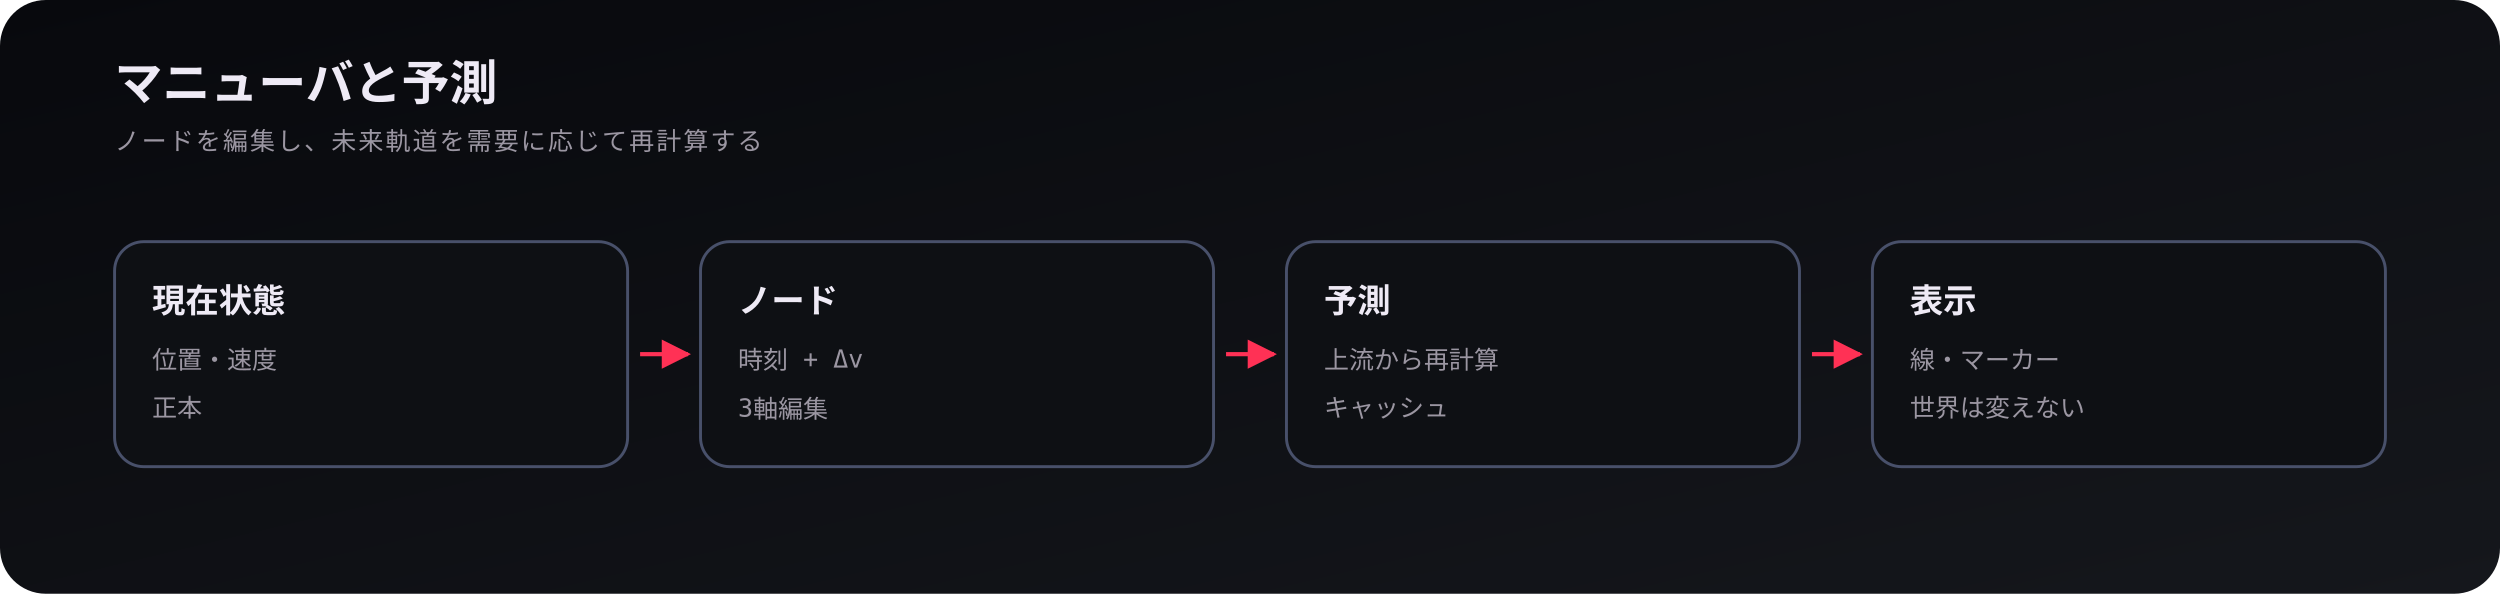
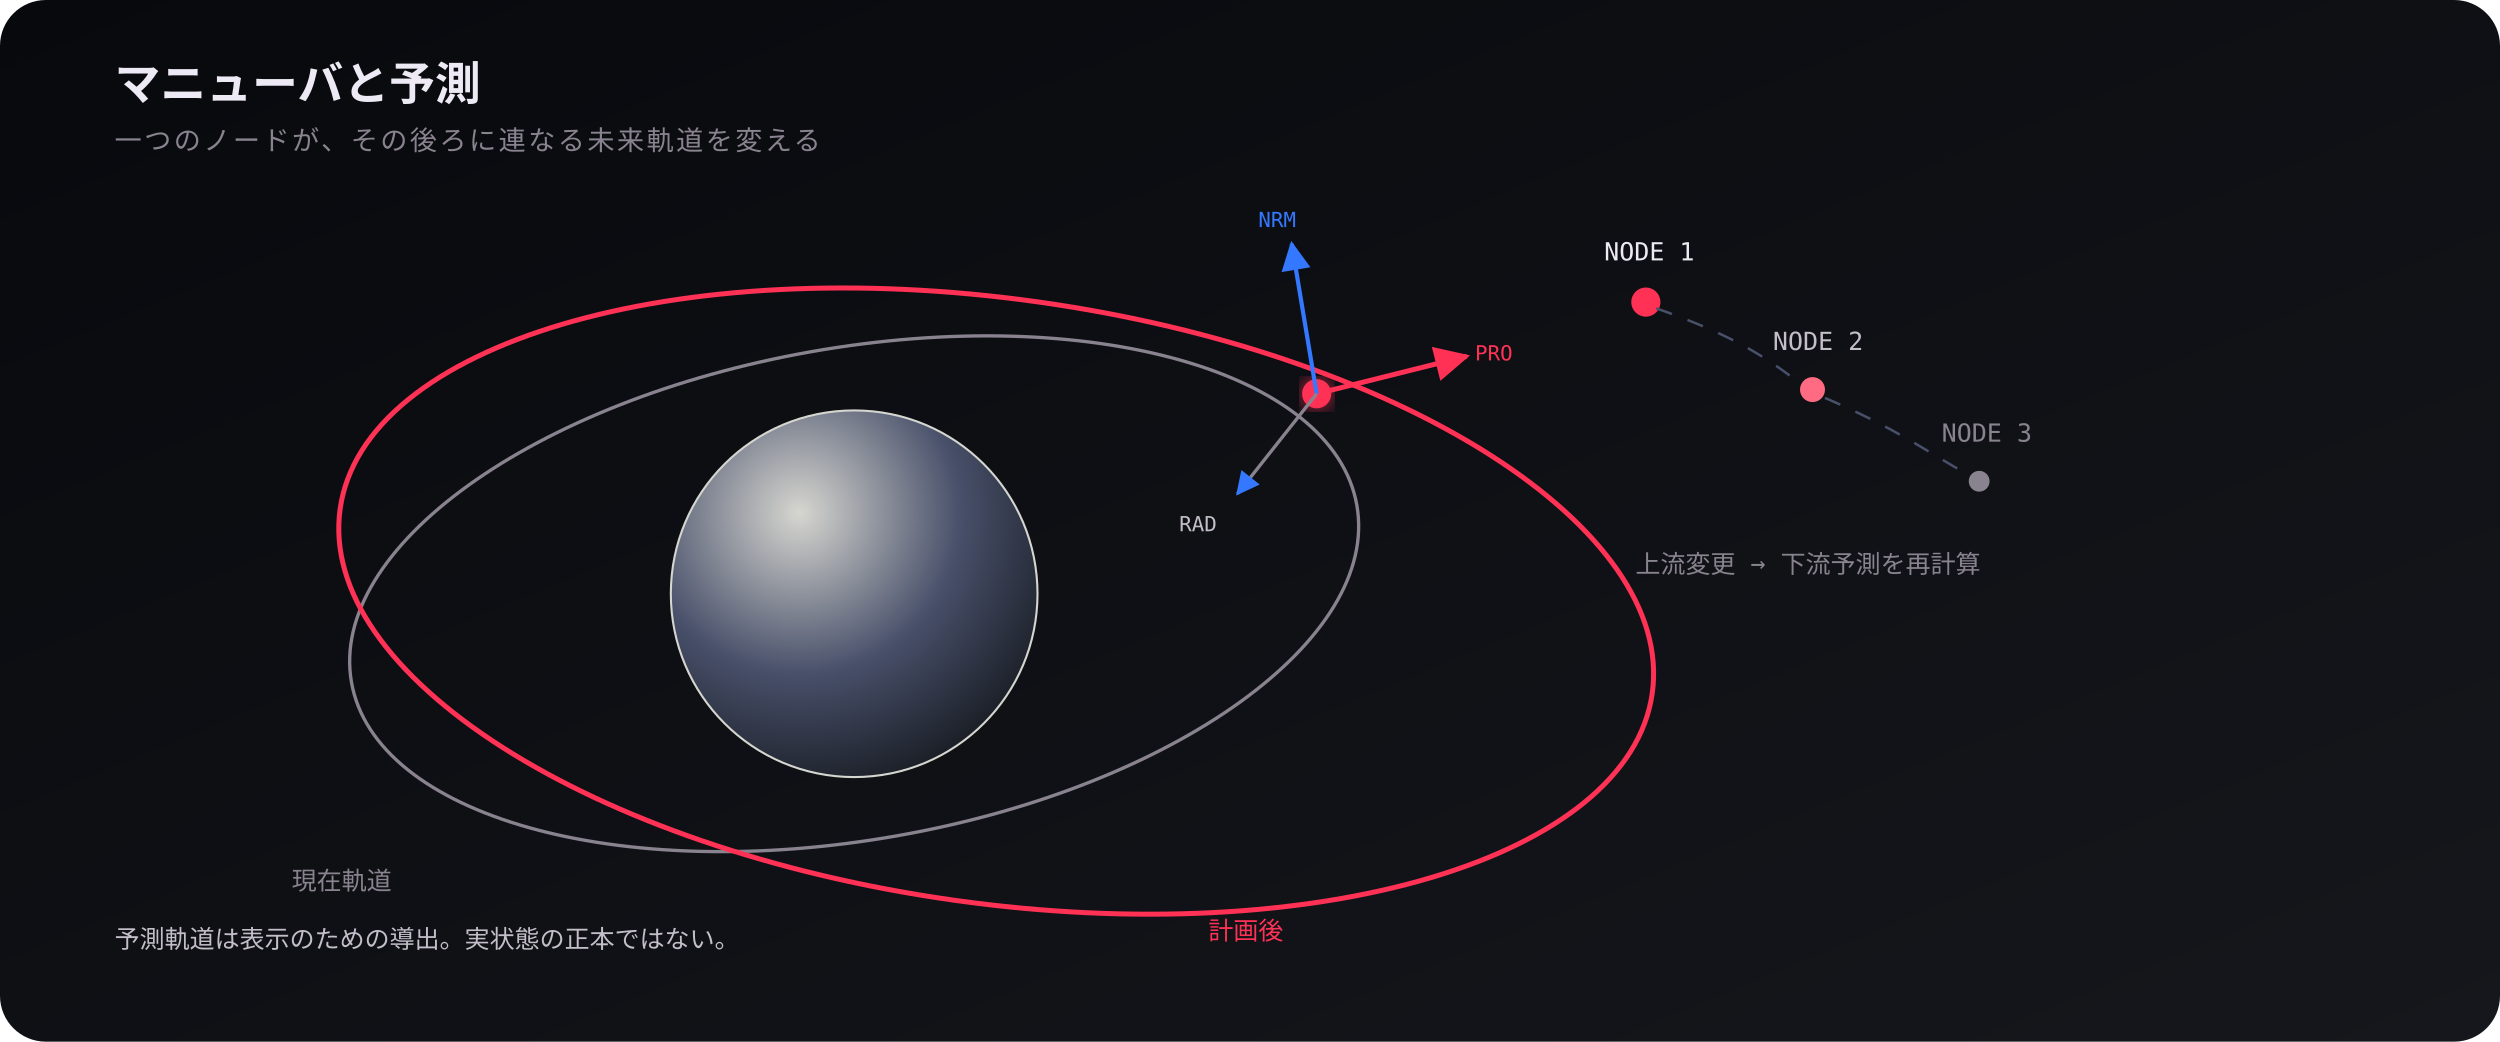
- <svg xmlns="http://www.w3.org/2000/svg" width="1200" height="285" viewBox="0 0 1200 285" role="img">
+ <svg xmlns="http://www.w3.org/2000/svg" width="1200" height="500" viewBox="0 0 1200 500" role="img">
  <defs>
    <style>
- .s{font-family:system-ui,-apple-system,"Hiragino Sans","Yu Gothic",sans-serif}.m{font-family:ui-monospace,SFMono-Regular,Menlo,Consolas,"Yu Gothic",monospace}
- .t{fill:#eeeaf5}.d{fill:#9b96a2}.a{fill:#ff3155}.b{fill:#3478ff}.box{fill:#0e1014;stroke:#48506a;stroke-width:1.4}
- .h{font-size:23px;font-weight:700}.k{font-size:12px;letter-spacing:1px}.v{font-size:16px;font-weight:650}.sm{font-size:12px}
- .line{fill:none;stroke:#89838f;stroke-width:1.6}.acc{fill:none;stroke:#ff3155;stroke-width:2}.sig{fill:none;stroke:#3478ff;stroke-width:2}
+ .m{font-family:ui-monospace,SFMono-Regular,Menlo,Consolas,"Yu Gothic",monospace}.s{font-family:system-ui,-apple-system,"Hiragino Sans","Yu Gothic",sans-serif}
+ .t{fill:#eeeaf5}.b{fill:#c3bec9}.d{fill:#89838f}.a{fill:#ff3155}.an{fill:#ff6b82}.sig{fill:#3478ff}
+ .stroke{fill:none;stroke:#89838f;stroke-width:1.6}.soft{fill:none;stroke:#48506a;stroke-width:1.2}.accent{fill:none;stroke:#ff3155;stroke-width:2.4}.blue{fill:none;stroke:#3478ff;stroke-width:2}.dash{stroke-dasharray:8 8}
+ .h{font-size:22px;font-weight:700}.k{font-size:13px;letter-spacing:1.2px}.v{font-size:16px;font-weight:650}.sm{font-size:12px}.xs{font-size:10px}
</style>
    <linearGradient id="bg" x1="0" y1="0" x2="1" y2="1">
      <stop stop-color="#08090d" />
      <stop offset="1" stop-color="#15171c" />
    </linearGradient>
-     <marker id="r" viewBox="0 0 10 10" refX="9" refY="5" markerWidth="7" markerHeight="7" orient="auto">
+     <radialGradient id="earth" cx=".35" cy=".28" r=".8">
+       <stop stop-color="#d6d6d0" />
+       <stop offset=".55" stop-color="#48506a" />
+       <stop offset="1" stop-color="#161a20" />
+     </radialGradient>
+     <filter id="glow">
+       <feGaussianBlur stdDeviation="5" result="b" />
+       <feMerge>
+         <feMergeNode in="b" />
+         <feMergeNode in="SourceGraphic" />
+       </feMerge>
+     </filter>
+     <marker id="ra" viewBox="0 0 10 10" refX="9" refY="5" markerWidth="7" markerHeight="7" orient="auto">
      <path d="M0 0L10 5 0 10Z" fill="#ff3155" />
    </marker>
-     <marker id="u" viewBox="0 0 10 10" refX="9" refY="5" markerWidth="7" markerHeight="7" orient="auto">
+     <marker id="ba" viewBox="0 0 10 10" refX="9" refY="5" markerWidth="7" markerHeight="7" orient="auto">
      <path d="M0 0L10 5 0 10Z" fill="#3478ff" />
    </marker>
  </defs>
-   <rect width="1200" height="285" rx="22" fill="url(#bg)" />
+   <rect width="1200" height="500" rx="22" fill="url(#bg)" />
  <text x="55" y="48" class="m t h">マニューバと予測</text>
-   <text x="55" y="72" class="m d k">ノードを編集し、未来軌道を需要に応じて再計算する</text>
-   <rect x="55" y="116" width="246.25" height="108" rx="14" class="box" />
-   <text x="73" y="150" class="s t v">現在状態</text>
-   <text x="73" y="177" class="m d sm">位置・速度</text>
-   <text x="73" y="200" class="m d sm">正本</text>
-   <rect x="336.25" y="116" width="246.25" height="108" rx="14" class="box" />
-   <text x="354.25" y="150" class="s t v">ノード</text>
-   <text x="354.25" y="177" class="m d sm">時刻 + Δv</text>
-   <text x="354.25" y="200" class="m d sm">3軸編集</text>
-   <rect x="617.5" y="116" width="246.25" height="108" rx="14" class="box" />
-   <text x="635.5" y="150" class="s t v">予測</text>
-   <text x="635.5" y="177" class="m d sm">上流から再計算</text>
-   <text x="635.5" y="200" class="m d sm">キャッシュ</text>
-   <rect x="898.75" y="116" width="246.25" height="108" rx="14" class="box" />
-   <text x="916.75" y="150" class="s t v">表示</text>
-   <text x="916.75" y="177" class="m d sm">線・マーカー</text>
-   <text x="916.75" y="200" class="m d sm">世界は変えない</text>
-   <path d="M307.25 170H330.25" class="acc" marker-end="url(#r)" />
-   <path d="M588.5 170H611.5" class="acc" marker-end="url(#r)" />
-   <path d="M869.75 170H892.75" class="acc" marker-end="url(#r)" />
+   <text x="55" y="72" class="m d k">一つのノードが、その後ろに連なる未来軌道を変える</text>
+   <g transform="translate(410 285)">
+     <circle r="88" fill="url(#earth)" stroke="#d6d6d0" />
+     <ellipse rx="245" ry="118" class="stroke" transform="rotate(-10)" />
+     <ellipse cx="68" cy="-6" rx="318" ry="145" class="accent" transform="rotate(8)" />
+     <circle cx="222" cy="-96" r="7" fill="#ff3155" filter="url(#glow)" />
+     <g transform="translate(222 -96)">
+       <path d="M0 0L72-18" class="accent" marker-end="url(#ra)" />
+       <text x="76" y="-16" class="m a xs">PRO</text>
+       <path d="M0 0L-12-72" class="blue" marker-end="url(#ba)" />
+       <text x="-28" y="-80" class="m sig xs">NRM</text>
+       <path d="M0 0L-38 48" class="stroke" marker-end="url(#ba)" />
+       <text x="-66" y="66" class="m b xs">RAD</text>
+     </g>
+     <text x="-270" y="142" class="m d sm">現在軌道</text>
+     <text x="170" y="166" class="m a sm">計画後</text>
+   </g>
+   <g transform="translate(790 145)">
+     <circle cx="0" cy="0" r="7" fill="#ff3155" />
+     <circle cx="80" cy="42" r="6" fill="#ff6b82" />
+     <circle cx="160" cy="86" r="5" fill="#89838f" />
+     <path d="M5 3C42 16 57 26 74 39M86 46C121 61 135 72 155 83" class="soft dash" />
+     <text x="-20" y="-20" class="m t sm">NODE 1</text>
+     <text x="61" y="23" class="m b sm">NODE 2</text>
+     <text x="142" y="67" class="m d sm">NODE 3</text>
+     <text x="-5" y="130" class="m d sm">上流変更 → 下流予測を再計算</text>
+   </g>
+   <text x="55" y="455" class="m b sm">予測軌道は表示のための導出。実状態の正本ではない。</text>
</svg>
